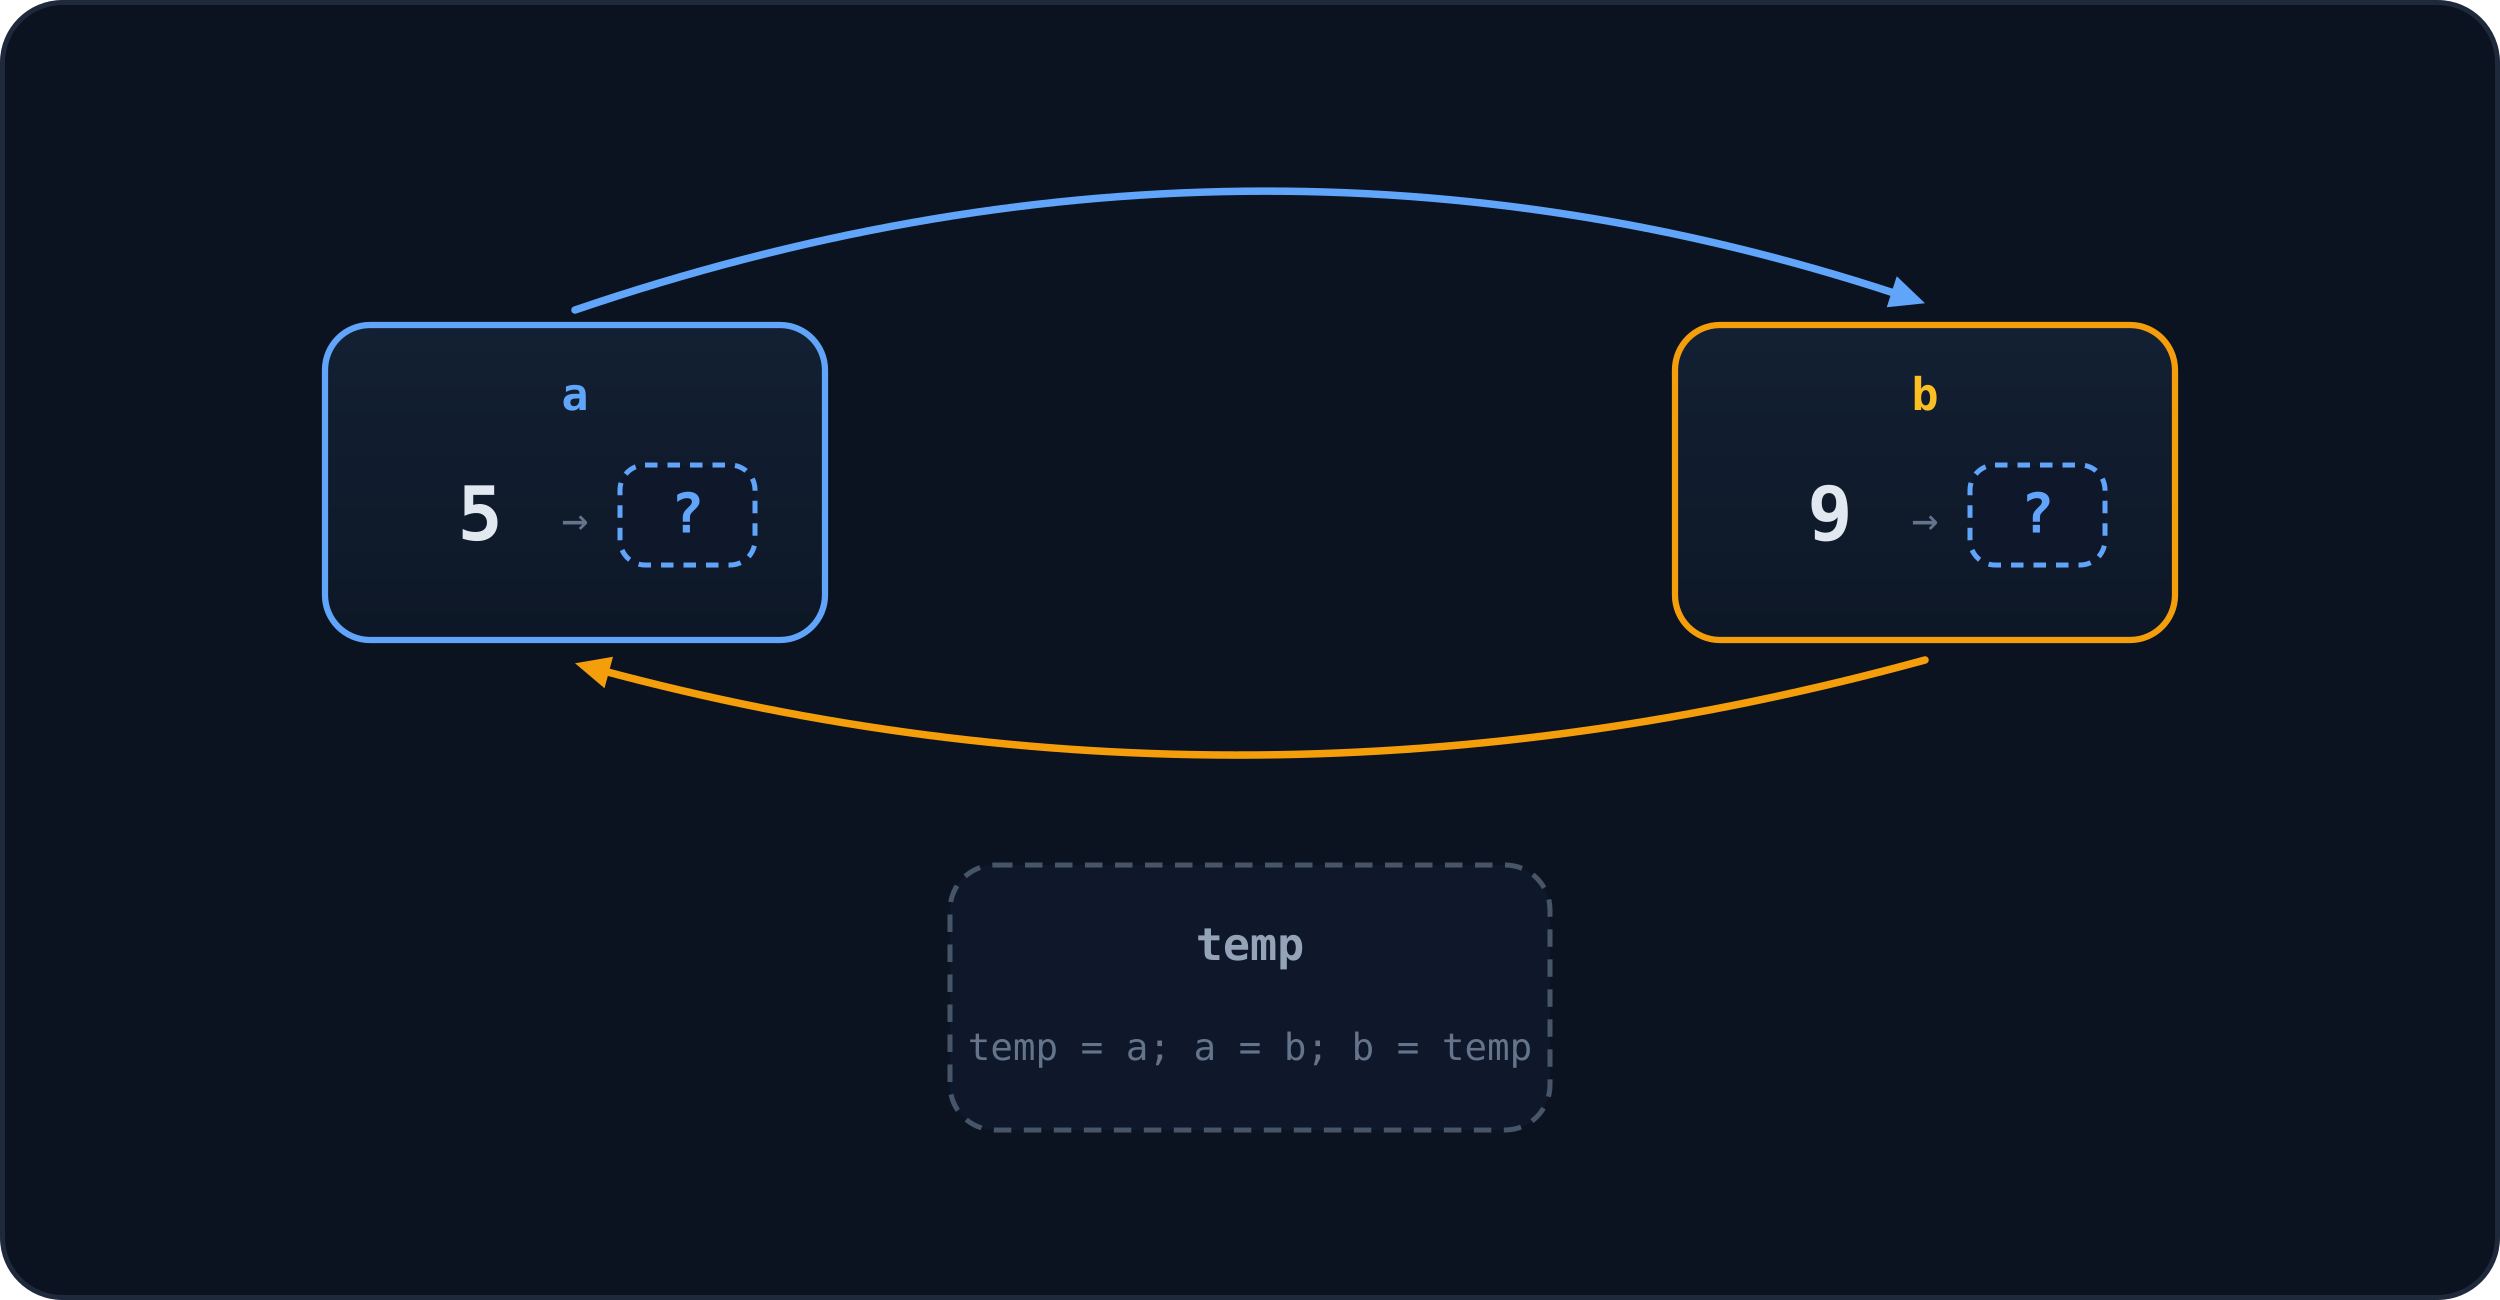
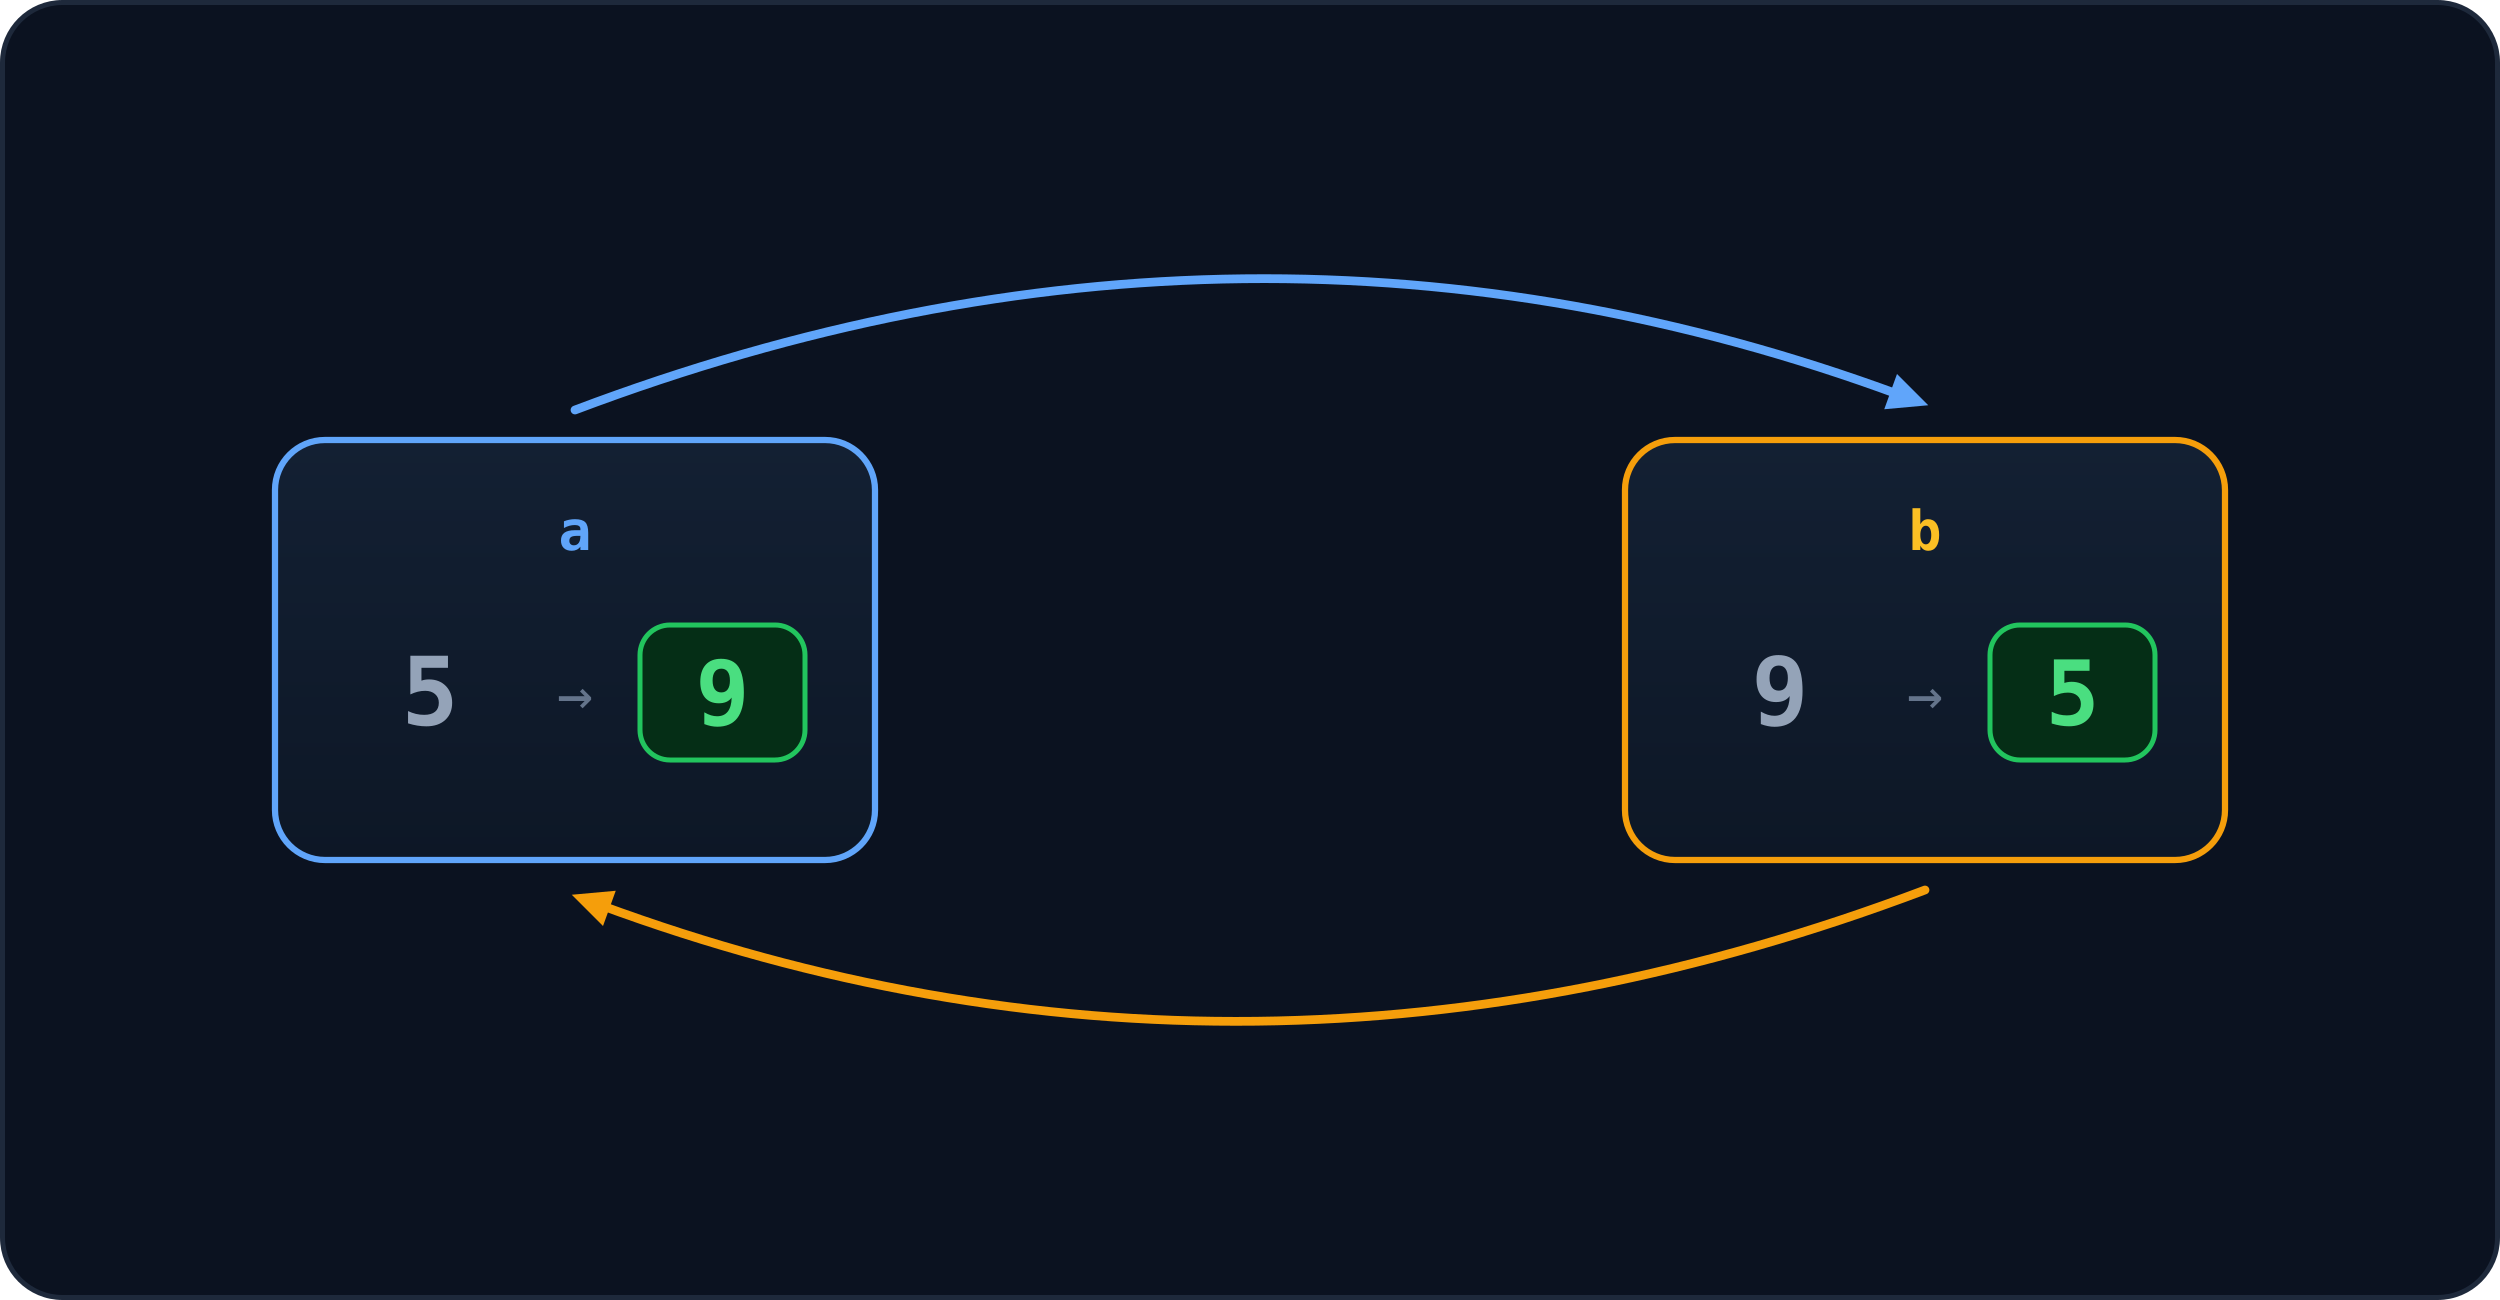
<svg xmlns="http://www.w3.org/2000/svg" viewBox="0 0 1000 520" role="img" aria-labelledby="swapTitle swapDesc">
  <defs>
    <linearGradient id="swapPanel" x1="0" y1="0" x2="0" y2="1">
      <stop offset="0%" stop-color="#132033" />
      <stop offset="100%" stop-color="#0d1726" />
    </linearGradient>
  </defs>
  <rect x="1" y="1" width="998" height="518" rx="24" fill="#0b1220" stroke="#1e293b" stroke-width="2" />
-   <path d="M 230 124 Q 500 32 760 118" fill="none" stroke="#60a5fa" stroke-width="3" stroke-linecap="round" />
-   <polygon points="770,121.3 754.7,122.9 758.7,110.5" fill="#60a5fa" />
-   <path d="M 770 264 Q 500 338 240 268" fill="none" stroke="#f59e0b" stroke-width="3" stroke-linecap="round" />
-   <polygon points="230,265.3 245.2,262.7 241.8,275.3" fill="#f59e0b" />
+   <path d="M 230 164 Q 500 62 760 158" fill="none" stroke="#60a5fa" stroke-width="3.5" stroke-linecap="round" />
+   <polygon points="771.3,162.1 753.7,163.7 758.8,149.6" fill="#60a5fa" />
+   <path d="M 770 356 Q 500 458 240 362" fill="none" stroke="#f59e0b" stroke-width="3.5" stroke-linecap="round" />
+   <polygon points="228.7,357.9 246.3,356.3 241.2,370.4" fill="#f59e0b" />
  <g>
-     <rect x="130" y="130" width="200" height="126" rx="18" fill="url(#swapPanel)" stroke="#60a5fa" stroke-width="2.5" />
-     <text x="230" y="164" text-anchor="middle" font-family="ui-monospace, SFMono-Regular, Menlo, Consolas, monospace" font-size="18" font-weight="700" fill="#60a5fa">a</text>
-     <text x="192" y="216" text-anchor="middle" font-family="ui-monospace, SFMono-Regular, Menlo, Consolas, monospace" font-size="30" font-weight="700" fill="#e2e8f0">5</text>
-     <text x="230" y="214" text-anchor="middle" font-family="ui-monospace, SFMono-Regular, Menlo, Consolas, monospace" font-size="18" fill="#64748b">→</text>
-     <rect x="248" y="186" width="54" height="40" rx="10" fill="#0f172a" stroke="#60a5fa" stroke-width="2" stroke-dasharray="5 4" />
-     <text x="275" y="213" text-anchor="middle" font-family="ui-monospace, SFMono-Regular, Menlo, Consolas, monospace" font-size="22" font-weight="700" fill="#60a5fa">?</text>
+     <rect x="110" y="176" width="240" height="168" rx="20" fill="url(#swapPanel)" stroke="#60a5fa" stroke-width="2.5" />
+     <text x="230" y="220" text-anchor="middle" font-family="ui-monospace, SFMono-Regular, Menlo, Consolas, monospace" font-size="22" font-weight="700" fill="#60a5fa">a</text>
+     <text x="172" y="290" text-anchor="middle" font-family="ui-monospace, SFMono-Regular, Menlo, Consolas, monospace" font-size="38" font-weight="700" fill="#94a3b8">5</text>
+     <text x="230" y="286" text-anchor="middle" font-family="ui-monospace, SFMono-Regular, Menlo, Consolas, monospace" font-size="24" fill="#64748b">→</text>
+     <rect x="256" y="250" width="66" height="54" rx="12" fill="#052e16" stroke="#22c55e" stroke-width="2" />
+     <text x="289" y="290" text-anchor="middle" font-family="ui-monospace, SFMono-Regular, Menlo, Consolas, monospace" font-size="36" font-weight="700" fill="#4ade80">9</text>
  </g>
  <g>
-     <rect x="670" y="130" width="200" height="126" rx="18" fill="url(#swapPanel)" stroke="#f59e0b" stroke-width="2.5" />
-     <text x="770" y="164" text-anchor="middle" font-family="ui-monospace, SFMono-Regular, Menlo, Consolas, monospace" font-size="18" font-weight="700" fill="#fbbf24">b</text>
-     <text x="732" y="216" text-anchor="middle" font-family="ui-monospace, SFMono-Regular, Menlo, Consolas, monospace" font-size="30" font-weight="700" fill="#e2e8f0">9</text>
-     <text x="770" y="214" text-anchor="middle" font-family="ui-monospace, SFMono-Regular, Menlo, Consolas, monospace" font-size="18" fill="#64748b">→</text>
-     <rect x="788" y="186" width="54" height="40" rx="10" fill="#0f172a" stroke="#60a5fa" stroke-width="2" stroke-dasharray="5 4" />
-     <text x="815" y="213" text-anchor="middle" font-family="ui-monospace, SFMono-Regular, Menlo, Consolas, monospace" font-size="22" font-weight="700" fill="#60a5fa">?</text>
-   </g>
-   <g>
-     <rect x="380" y="346" width="240" height="106" rx="18" fill="#0f172a" stroke="#475569" stroke-width="2" stroke-dasharray="7 5" />
-     <text x="500" y="384" text-anchor="middle" font-family="ui-monospace, SFMono-Regular, Menlo, Consolas, monospace" font-size="18" font-weight="700" fill="#94a3b8">temp</text>
-     <text x="500" y="424" text-anchor="middle" font-family="ui-monospace, SFMono-Regular, Menlo, Consolas, monospace" font-size="15" fill="#64748b">temp = a; a = b; b = temp</text>
+     <rect x="650" y="176" width="240" height="168" rx="20" fill="url(#swapPanel)" stroke="#f59e0b" stroke-width="2.5" />
+     <text x="770" y="220" text-anchor="middle" font-family="ui-monospace, SFMono-Regular, Menlo, Consolas, monospace" font-size="22" font-weight="700" fill="#fbbf24">b</text>
+     <text x="712" y="290" text-anchor="middle" font-family="ui-monospace, SFMono-Regular, Menlo, Consolas, monospace" font-size="38" font-weight="700" fill="#94a3b8">9</text>
+     <text x="770" y="286" text-anchor="middle" font-family="ui-monospace, SFMono-Regular, Menlo, Consolas, monospace" font-size="24" fill="#64748b">→</text>
+     <rect x="796" y="250" width="66" height="54" rx="12" fill="#052e16" stroke="#22c55e" stroke-width="2" />
+     <text x="829" y="290" text-anchor="middle" font-family="ui-monospace, SFMono-Regular, Menlo, Consolas, monospace" font-size="36" font-weight="700" fill="#4ade80">5</text>
  </g>
</svg>
